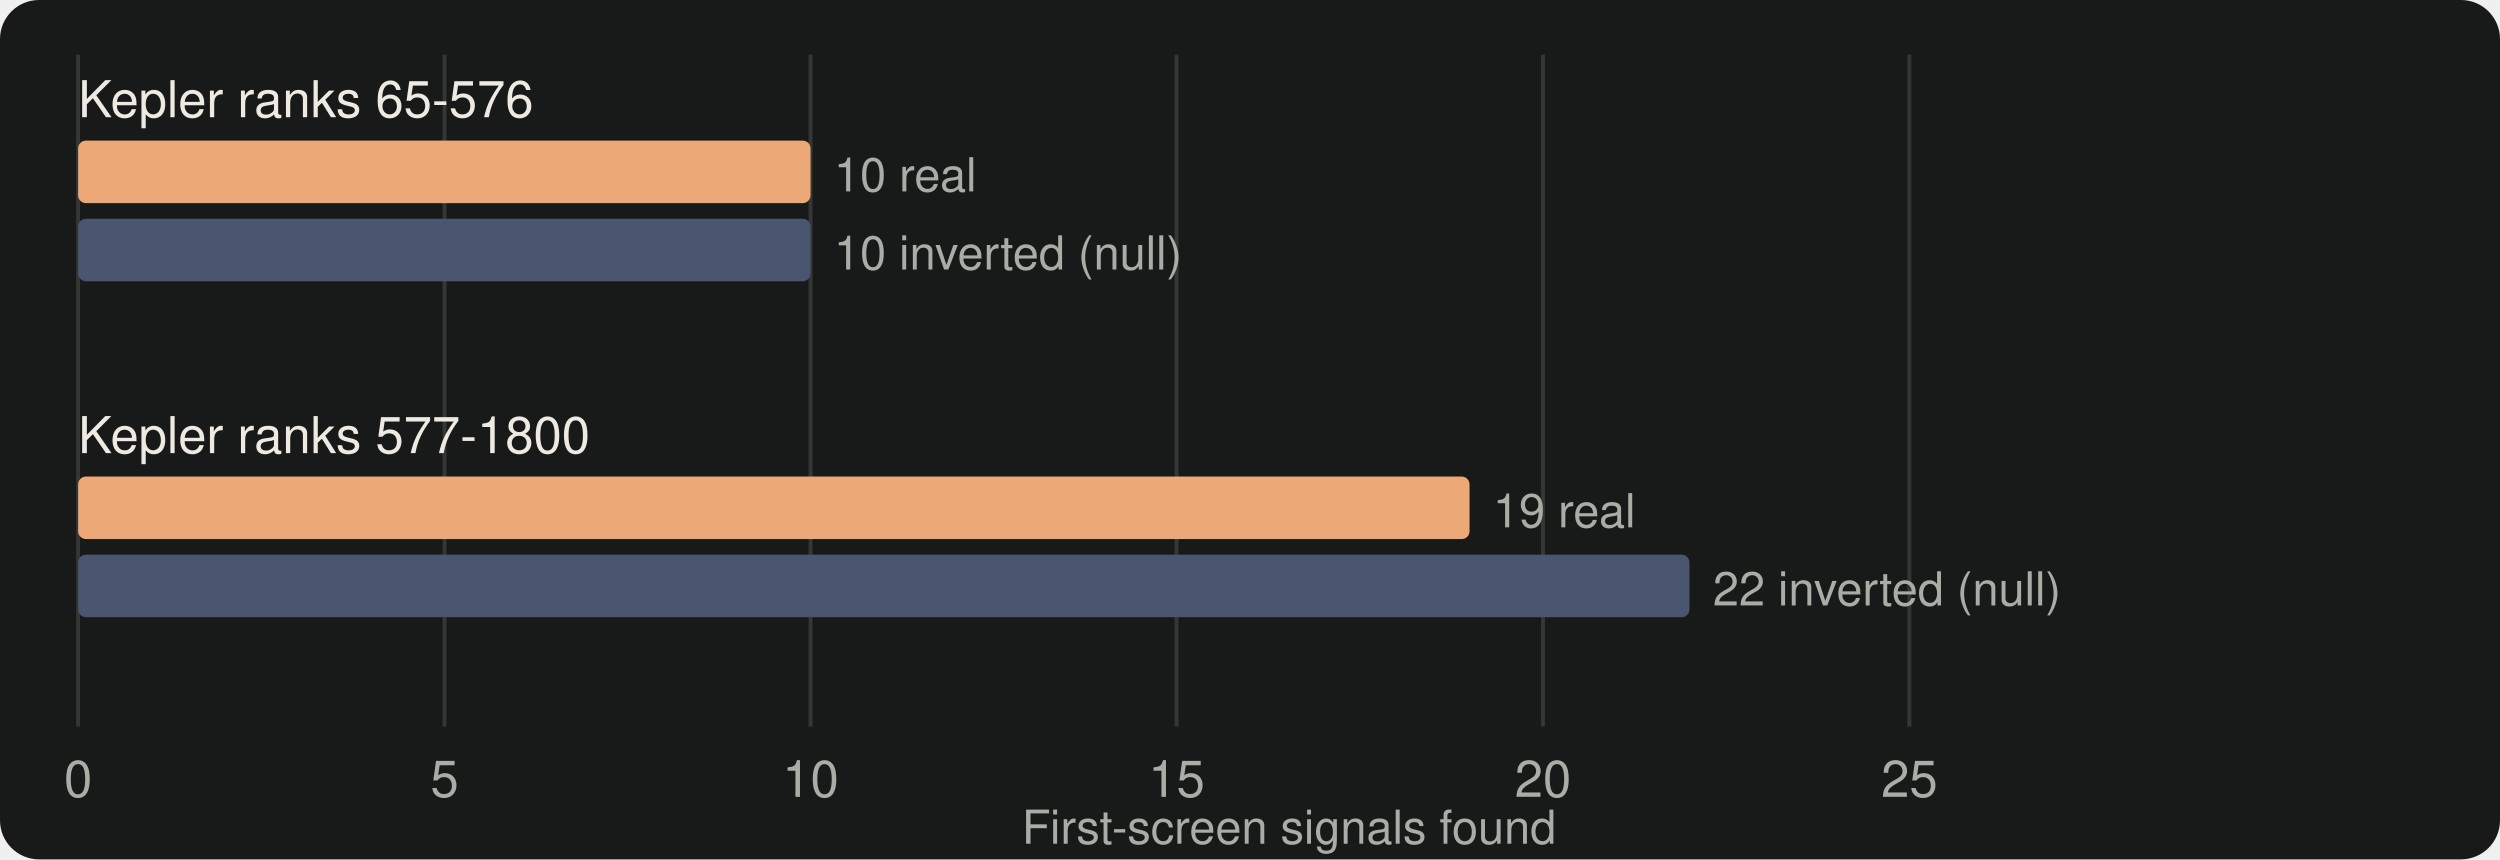
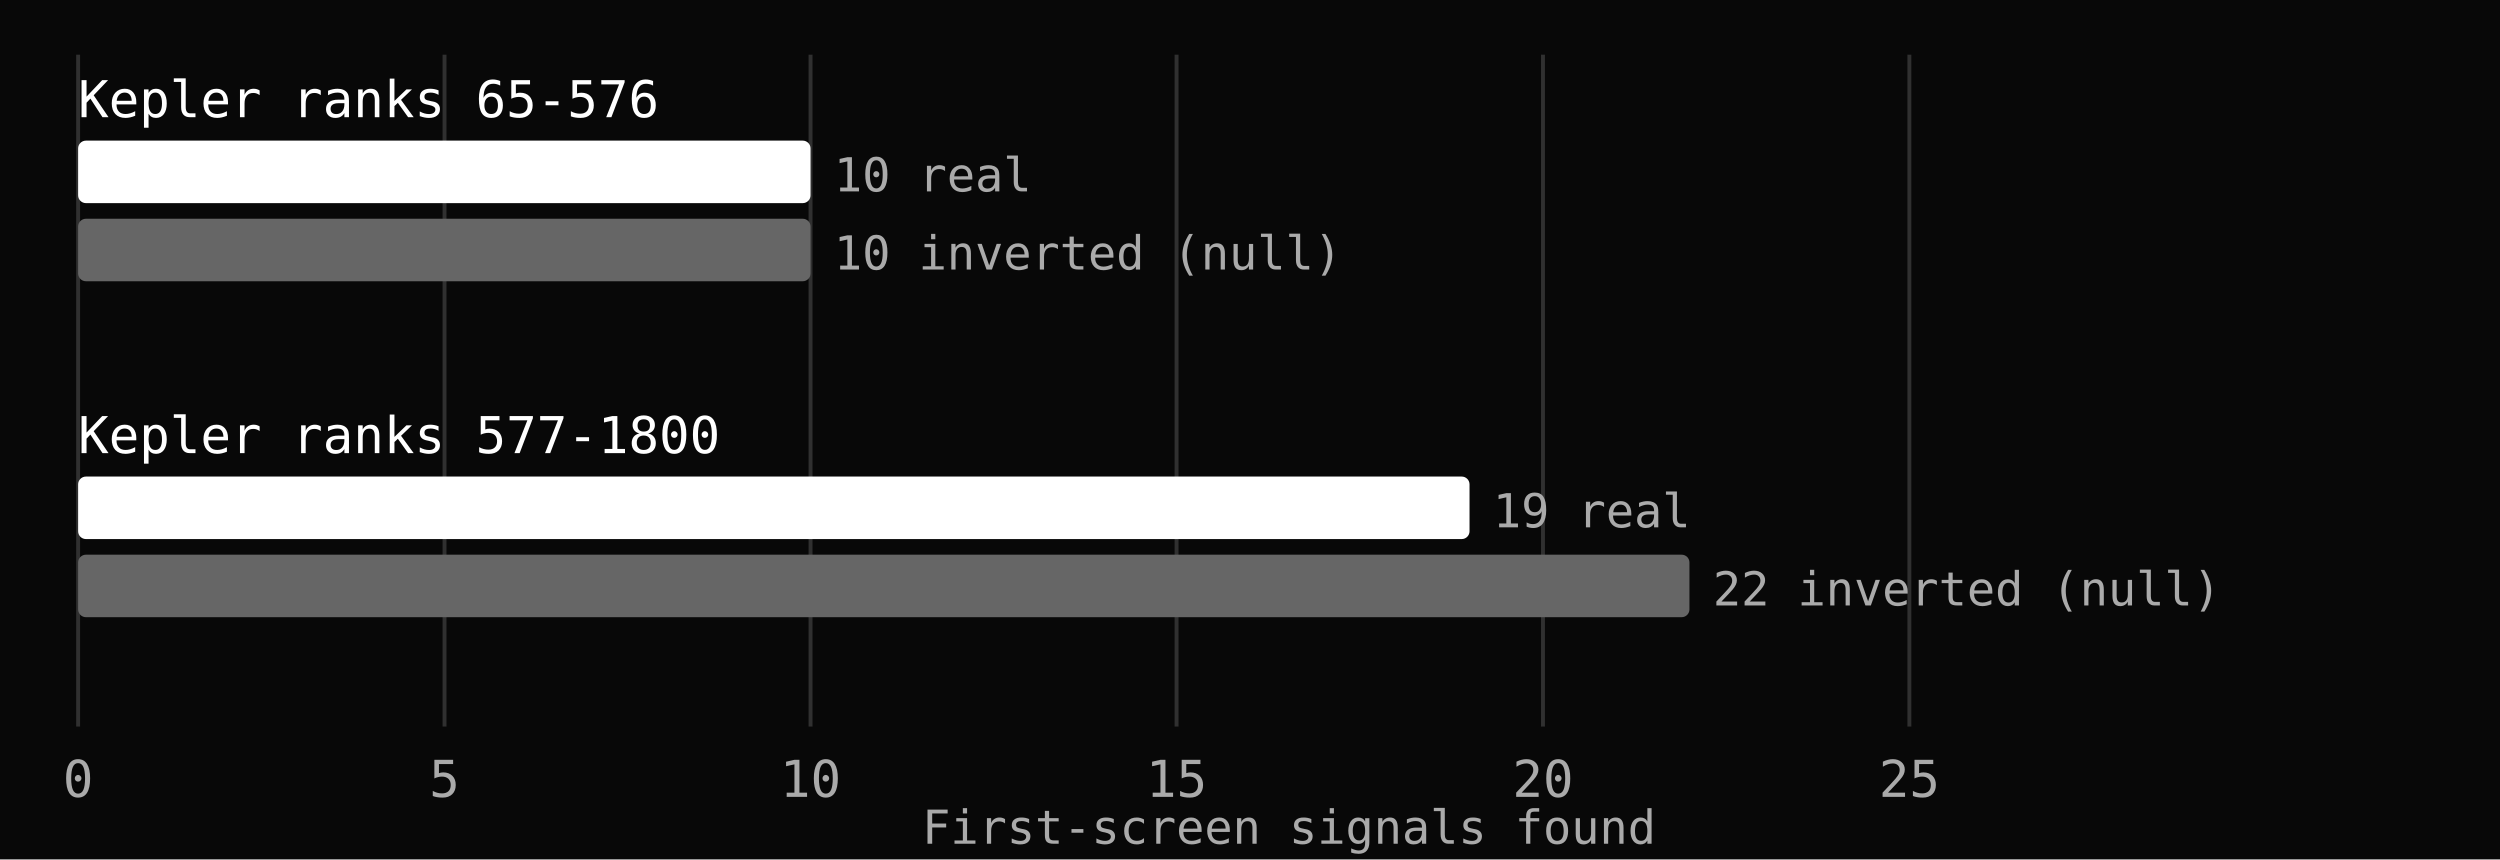
<svg xmlns="http://www.w3.org/2000/svg" viewBox="0 0 640 220" role="img" aria-labelledby="t d">
-   <rect width="640" height="220" fill="#181a19" rx="10" />
-   <line x1="20.0" y1="14.0" x2="20.0" y2="186.0" stroke="#343733" stroke-width="1" />
-   <text x="20.0" y="204.0" font-size="13" fill="#a8aea5" text-anchor="middle" font-weight="400" font-family="Helvetica Neue,Helvetica,sans-serif">0</text>
-   <line x1="113.8" y1="14.0" x2="113.8" y2="186.0" stroke="#343733" stroke-width="1" />
-   <text x="113.8" y="204.0" font-size="13" fill="#a8aea5" text-anchor="middle" font-weight="400" font-family="Helvetica Neue,Helvetica,sans-serif">5</text>
-   <line x1="207.5" y1="14.0" x2="207.5" y2="186.0" stroke="#343733" stroke-width="1" />
-   <text x="207.5" y="204.0" font-size="13" fill="#a8aea5" text-anchor="middle" font-weight="400" font-family="Helvetica Neue,Helvetica,sans-serif">10</text>
-   <line x1="301.2" y1="14.0" x2="301.2" y2="186.0" stroke="#343733" stroke-width="1" />
-   <text x="301.2" y="204.0" font-size="13" fill="#a8aea5" text-anchor="middle" font-weight="400" font-family="Helvetica Neue,Helvetica,sans-serif">15</text>
-   <line x1="395.0" y1="14.0" x2="395.0" y2="186.0" stroke="#343733" stroke-width="1" />
-   <text x="395.0" y="204.0" font-size="13" fill="#a8aea5" text-anchor="middle" font-weight="400" font-family="Helvetica Neue,Helvetica,sans-serif">20</text>
-   <line x1="488.8" y1="14.0" x2="488.8" y2="186.0" stroke="#343733" stroke-width="1" />
-   <text x="488.8" y="204.0" font-size="13" fill="#a8aea5" text-anchor="middle" font-weight="400" font-family="Helvetica Neue,Helvetica,sans-serif">25</text>
-   <text x="330.0" y="216.0" font-size="12" fill="#a8aea5" text-anchor="middle" font-weight="400" font-family="Helvetica Neue,Helvetica,sans-serif">First-screen signals found</text>
-   <text x="20.0" y="30.0" font-size="13" fill="#eeeae2" text-anchor="start" font-weight="400" font-family="Helvetica Neue,Helvetica,sans-serif">Kepler ranks 65-576</text>
-   <rect x="20.0" y="36.0" width="187.5" height="16.0" fill="#eda878" rx="2" opacity="1" />
-   <text x="213.5" y="49.0" font-size="12" fill="#a8aea5" text-anchor="start" font-weight="400" font-family="Helvetica Neue,Helvetica,sans-serif">10 real</text>
-   <rect x="20.0" y="56.0" width="187.5" height="16.0" fill="#4a5570" rx="2" opacity="1" />
-   <text x="213.5" y="69.0" font-size="12" fill="#a8aea5" text-anchor="start" font-weight="400" font-family="Helvetica Neue,Helvetica,sans-serif">10 inverted (null)</text>
-   <text x="20.0" y="116.0" font-size="13" fill="#eeeae2" text-anchor="start" font-weight="400" font-family="Helvetica Neue,Helvetica,sans-serif">Kepler ranks 577-1800</text>
-   <rect x="20.0" y="122.0" width="356.2" height="16.0" fill="#eda878" rx="2" opacity="1" />
-   <text x="382.2" y="135.0" font-size="12" fill="#a8aea5" text-anchor="start" font-weight="400" font-family="Helvetica Neue,Helvetica,sans-serif">19 real</text>
-   <rect x="20.0" y="142.0" width="412.5" height="16.0" fill="#4a5570" rx="2" opacity="1" />
-   <text x="438.5" y="155.0" font-size="12" fill="#a8aea5" text-anchor="start" font-weight="400" font-family="Helvetica Neue,Helvetica,sans-serif">22 inverted (null)</text>
+   <rect width="640" height="220" fill="#080808" rx="0" />
+   <line x1="20.0" y1="14.0" x2="20.0" y2="186.0" stroke="#303030" stroke-width="1" />
+   <text x="20.0" y="204.0" font-size="13" fill="#aaaaaa" text-anchor="middle" font-weight="400" font-family="IBM Plex Mono,monospace">0</text>
+   <line x1="113.8" y1="14.0" x2="113.8" y2="186.0" stroke="#303030" stroke-width="1" />
+   <text x="113.8" y="204.0" font-size="13" fill="#aaaaaa" text-anchor="middle" font-weight="400" font-family="IBM Plex Mono,monospace">5</text>
+   <line x1="207.5" y1="14.0" x2="207.5" y2="186.0" stroke="#303030" stroke-width="1" />
+   <text x="207.5" y="204.0" font-size="13" fill="#aaaaaa" text-anchor="middle" font-weight="400" font-family="IBM Plex Mono,monospace">10</text>
+   <line x1="301.2" y1="14.0" x2="301.2" y2="186.0" stroke="#303030" stroke-width="1" />
+   <text x="301.2" y="204.0" font-size="13" fill="#aaaaaa" text-anchor="middle" font-weight="400" font-family="IBM Plex Mono,monospace">15</text>
+   <line x1="395.0" y1="14.0" x2="395.0" y2="186.0" stroke="#303030" stroke-width="1" />
+   <text x="395.0" y="204.0" font-size="13" fill="#aaaaaa" text-anchor="middle" font-weight="400" font-family="IBM Plex Mono,monospace">20</text>
+   <line x1="488.8" y1="14.0" x2="488.8" y2="186.0" stroke="#303030" stroke-width="1" />
+   <text x="488.8" y="204.0" font-size="13" fill="#aaaaaa" text-anchor="middle" font-weight="400" font-family="IBM Plex Mono,monospace">25</text>
+   <text x="330.0" y="216.0" font-size="12" fill="#aaaaaa" text-anchor="middle" font-weight="400" font-family="IBM Plex Mono,monospace">First-screen signals found</text>
+   <text x="20.0" y="30.0" font-size="13" fill="#ffffff" text-anchor="start" font-weight="400" font-family="IBM Plex Mono,monospace">Kepler ranks 65-576</text>
+   <rect x="20.0" y="36.0" width="187.5" height="16.0" fill="#ffffff" rx="2" opacity="1" />
+   <text x="213.5" y="49.0" font-size="12" fill="#aaaaaa" text-anchor="start" font-weight="400" font-family="IBM Plex Mono,monospace">10 real</text>
+   <rect x="20.0" y="56.0" width="187.5" height="16.0" fill="#666666" rx="2" opacity="1" />
+   <text x="213.5" y="69.0" font-size="12" fill="#aaaaaa" text-anchor="start" font-weight="400" font-family="IBM Plex Mono,monospace">10 inverted (null)</text>
+   <text x="20.0" y="116.0" font-size="13" fill="#ffffff" text-anchor="start" font-weight="400" font-family="IBM Plex Mono,monospace">Kepler ranks 577-1800</text>
+   <rect x="20.0" y="122.0" width="356.2" height="16.0" fill="#ffffff" rx="2" opacity="1" />
+   <text x="382.2" y="135.0" font-size="12" fill="#aaaaaa" text-anchor="start" font-weight="400" font-family="IBM Plex Mono,monospace">19 real</text>
+   <rect x="20.0" y="142.0" width="412.5" height="16.0" fill="#666666" rx="2" opacity="1" />
+   <text x="438.5" y="155.0" font-size="12" fill="#aaaaaa" text-anchor="start" font-weight="400" font-family="IBM Plex Mono,monospace">22 inverted (null)</text>
</svg>
